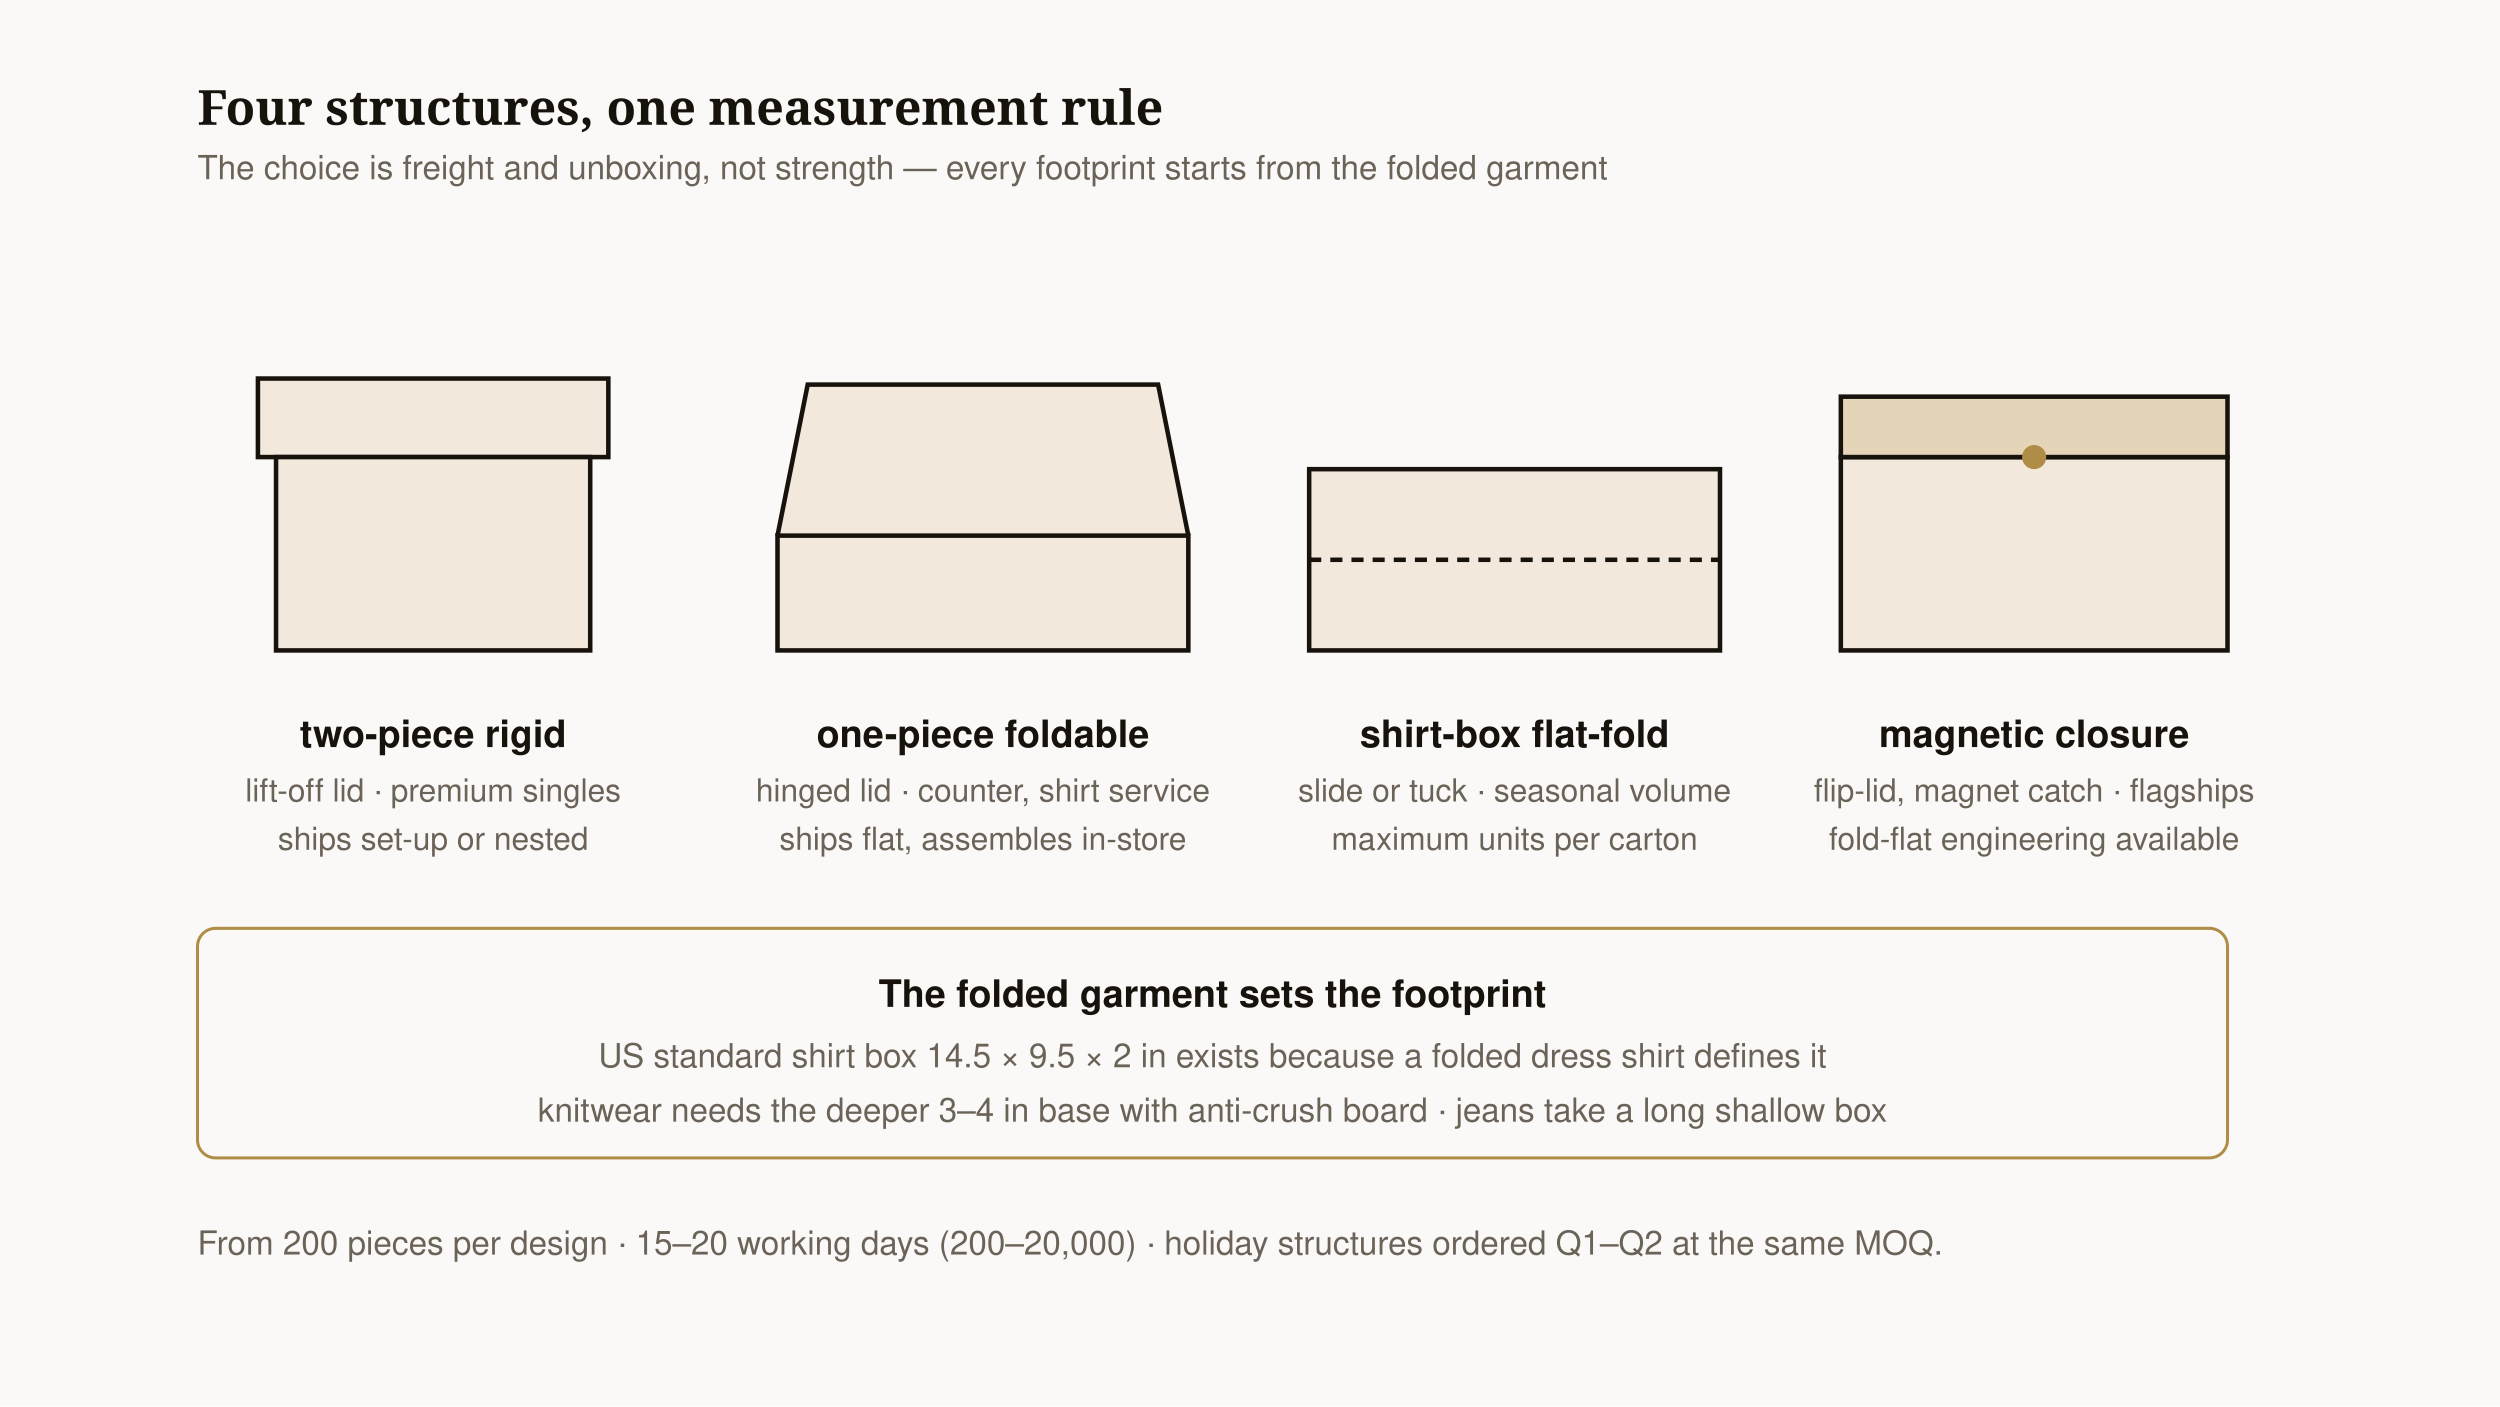
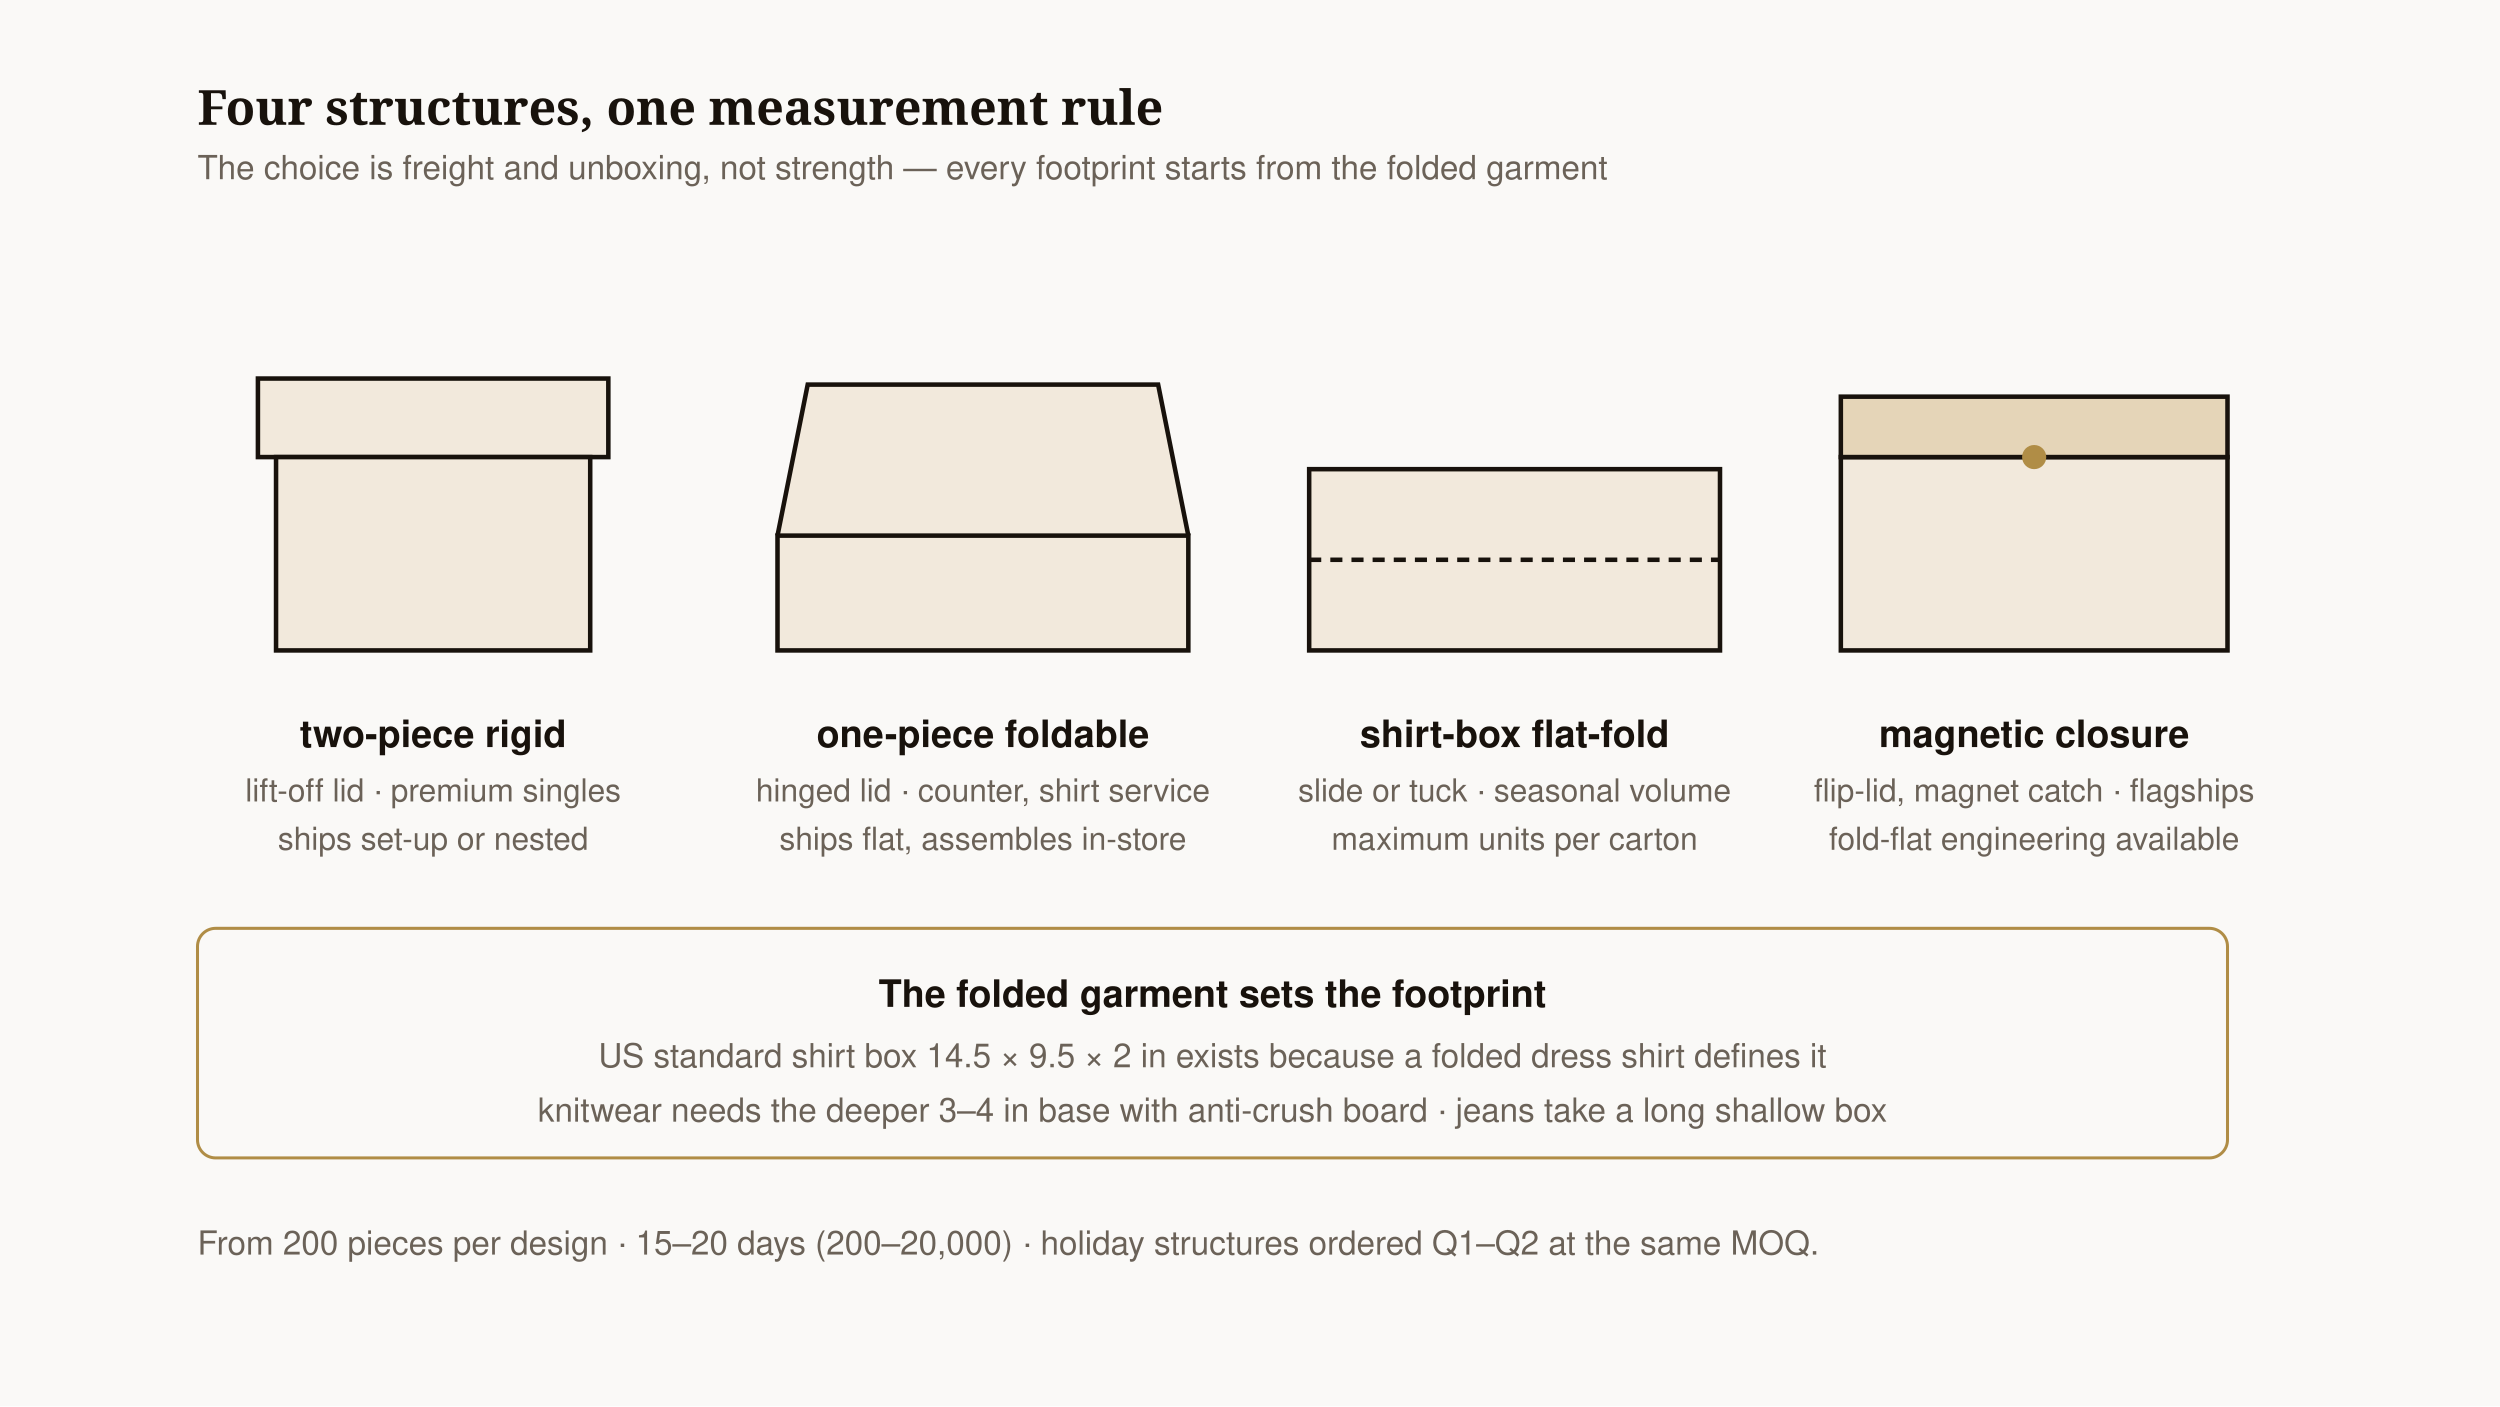
<svg xmlns="http://www.w3.org/2000/svg" viewBox="0 0 1200 675" width="1200" height="675" role="img" aria-label="Four apparel box structures and the garment measurement rule that sets the footprint">
  <rect width="1200" height="675" fill="#faf9f7" />
  <g transform="translate(60 28) scale(1.45)" font-family="Helvetica,Arial,sans-serif">
    <text x="24" y="22" font-family="Georgia,serif" font-size="16" font-weight="600" fill="#18120c">Four structures, one measurement rule</text>
    <text x="24" y="40" font-size="11" fill="#6b6258">The choice is freight and unboxing, not strength — every footprint starts from the folded garment</text>
    <g stroke="#18120c" stroke-width="1.5" fill="#f2e9dc">
      <rect x="44" y="106" width="116" height="26" />
      <rect x="50" y="132" width="104" height="64" />
      <path d="M 216 158 l 10 -50 h 116 l 10 50" />
      <rect x="216" y="158" width="136" height="38" />
      <rect x="392" y="136" width="136" height="60" />
      <line x1="392" y1="166" x2="528" y2="166" stroke-dasharray="4 3" />
      <rect x="568" y="132" width="128" height="64" />
      <rect x="568" y="112" width="128" height="20" fill="#e5d5b8" />
      <circle cx="632" cy="132" r="4" fill="#b08d46" stroke="none" />
    </g>
    <g font-size="12.5" fill="#18120c" text-anchor="middle">
      <text x="102" y="228" font-weight="600">two-piece rigid</text>
      <text x="102" y="246" font-size="10.5" fill="#6b6258">lift-off lid · premium singles</text>
      <text x="102" y="262" font-size="10.5" fill="#6b6258">ships set-up or nested</text>
      <text x="284" y="228" font-weight="600">one-piece foldable</text>
      <text x="284" y="246" font-size="10.5" fill="#6b6258">hinged lid · counter, shirt service</text>
      <text x="284" y="262" font-size="10.5" fill="#6b6258">ships flat, assembles in-store</text>
      <text x="460" y="228" font-weight="600">shirt-box flat-fold</text>
      <text x="460" y="246" font-size="10.5" fill="#6b6258">slide or tuck · seasonal volume</text>
      <text x="460" y="262" font-size="10.5" fill="#6b6258">maximum units per carton</text>
      <text x="632" y="228" font-weight="600">magnetic closure</text>
      <text x="632" y="246" font-size="10.5" fill="#6b6258">flip-lid, magnet catch · flagships</text>
      <text x="632" y="262" font-size="10.5" fill="#6b6258">fold-flat engineering available</text>
    </g>
    <rect x="24" y="288" width="672" height="76" rx="6" fill="none" stroke="#b08d46" />
    <text x="360" y="314" text-anchor="middle" font-size="12.5" fill="#18120c" font-weight="600">The folded garment sets the footprint</text>
    <text x="360" y="334" text-anchor="middle" font-size="11" fill="#6b6258">US standard shirt box 14.5 × 9.5 × 2 in exists because a folded dress shirt defines it</text>
    <text x="360" y="352" text-anchor="middle" font-size="11" fill="#6b6258">knitwear needs the deeper 3–4 in base with anti-crush board · jeans take a long shallow box</text>
-     <text x="24" y="396" font-size="11" fill="#6b6258">From 200 pieces per design · 15–20 working days (200–20,000) · holiday structures ordered Q1–Q2 at the same MOQ.</text>
+     <text x="24" y="396" font-size="11" fill="#6b6258">From 200 pieces per design · 15–20 days (200–20,000) · holiday structures ordered Q1–Q2 at the same MOQ.</text>
  </g>
</svg>
